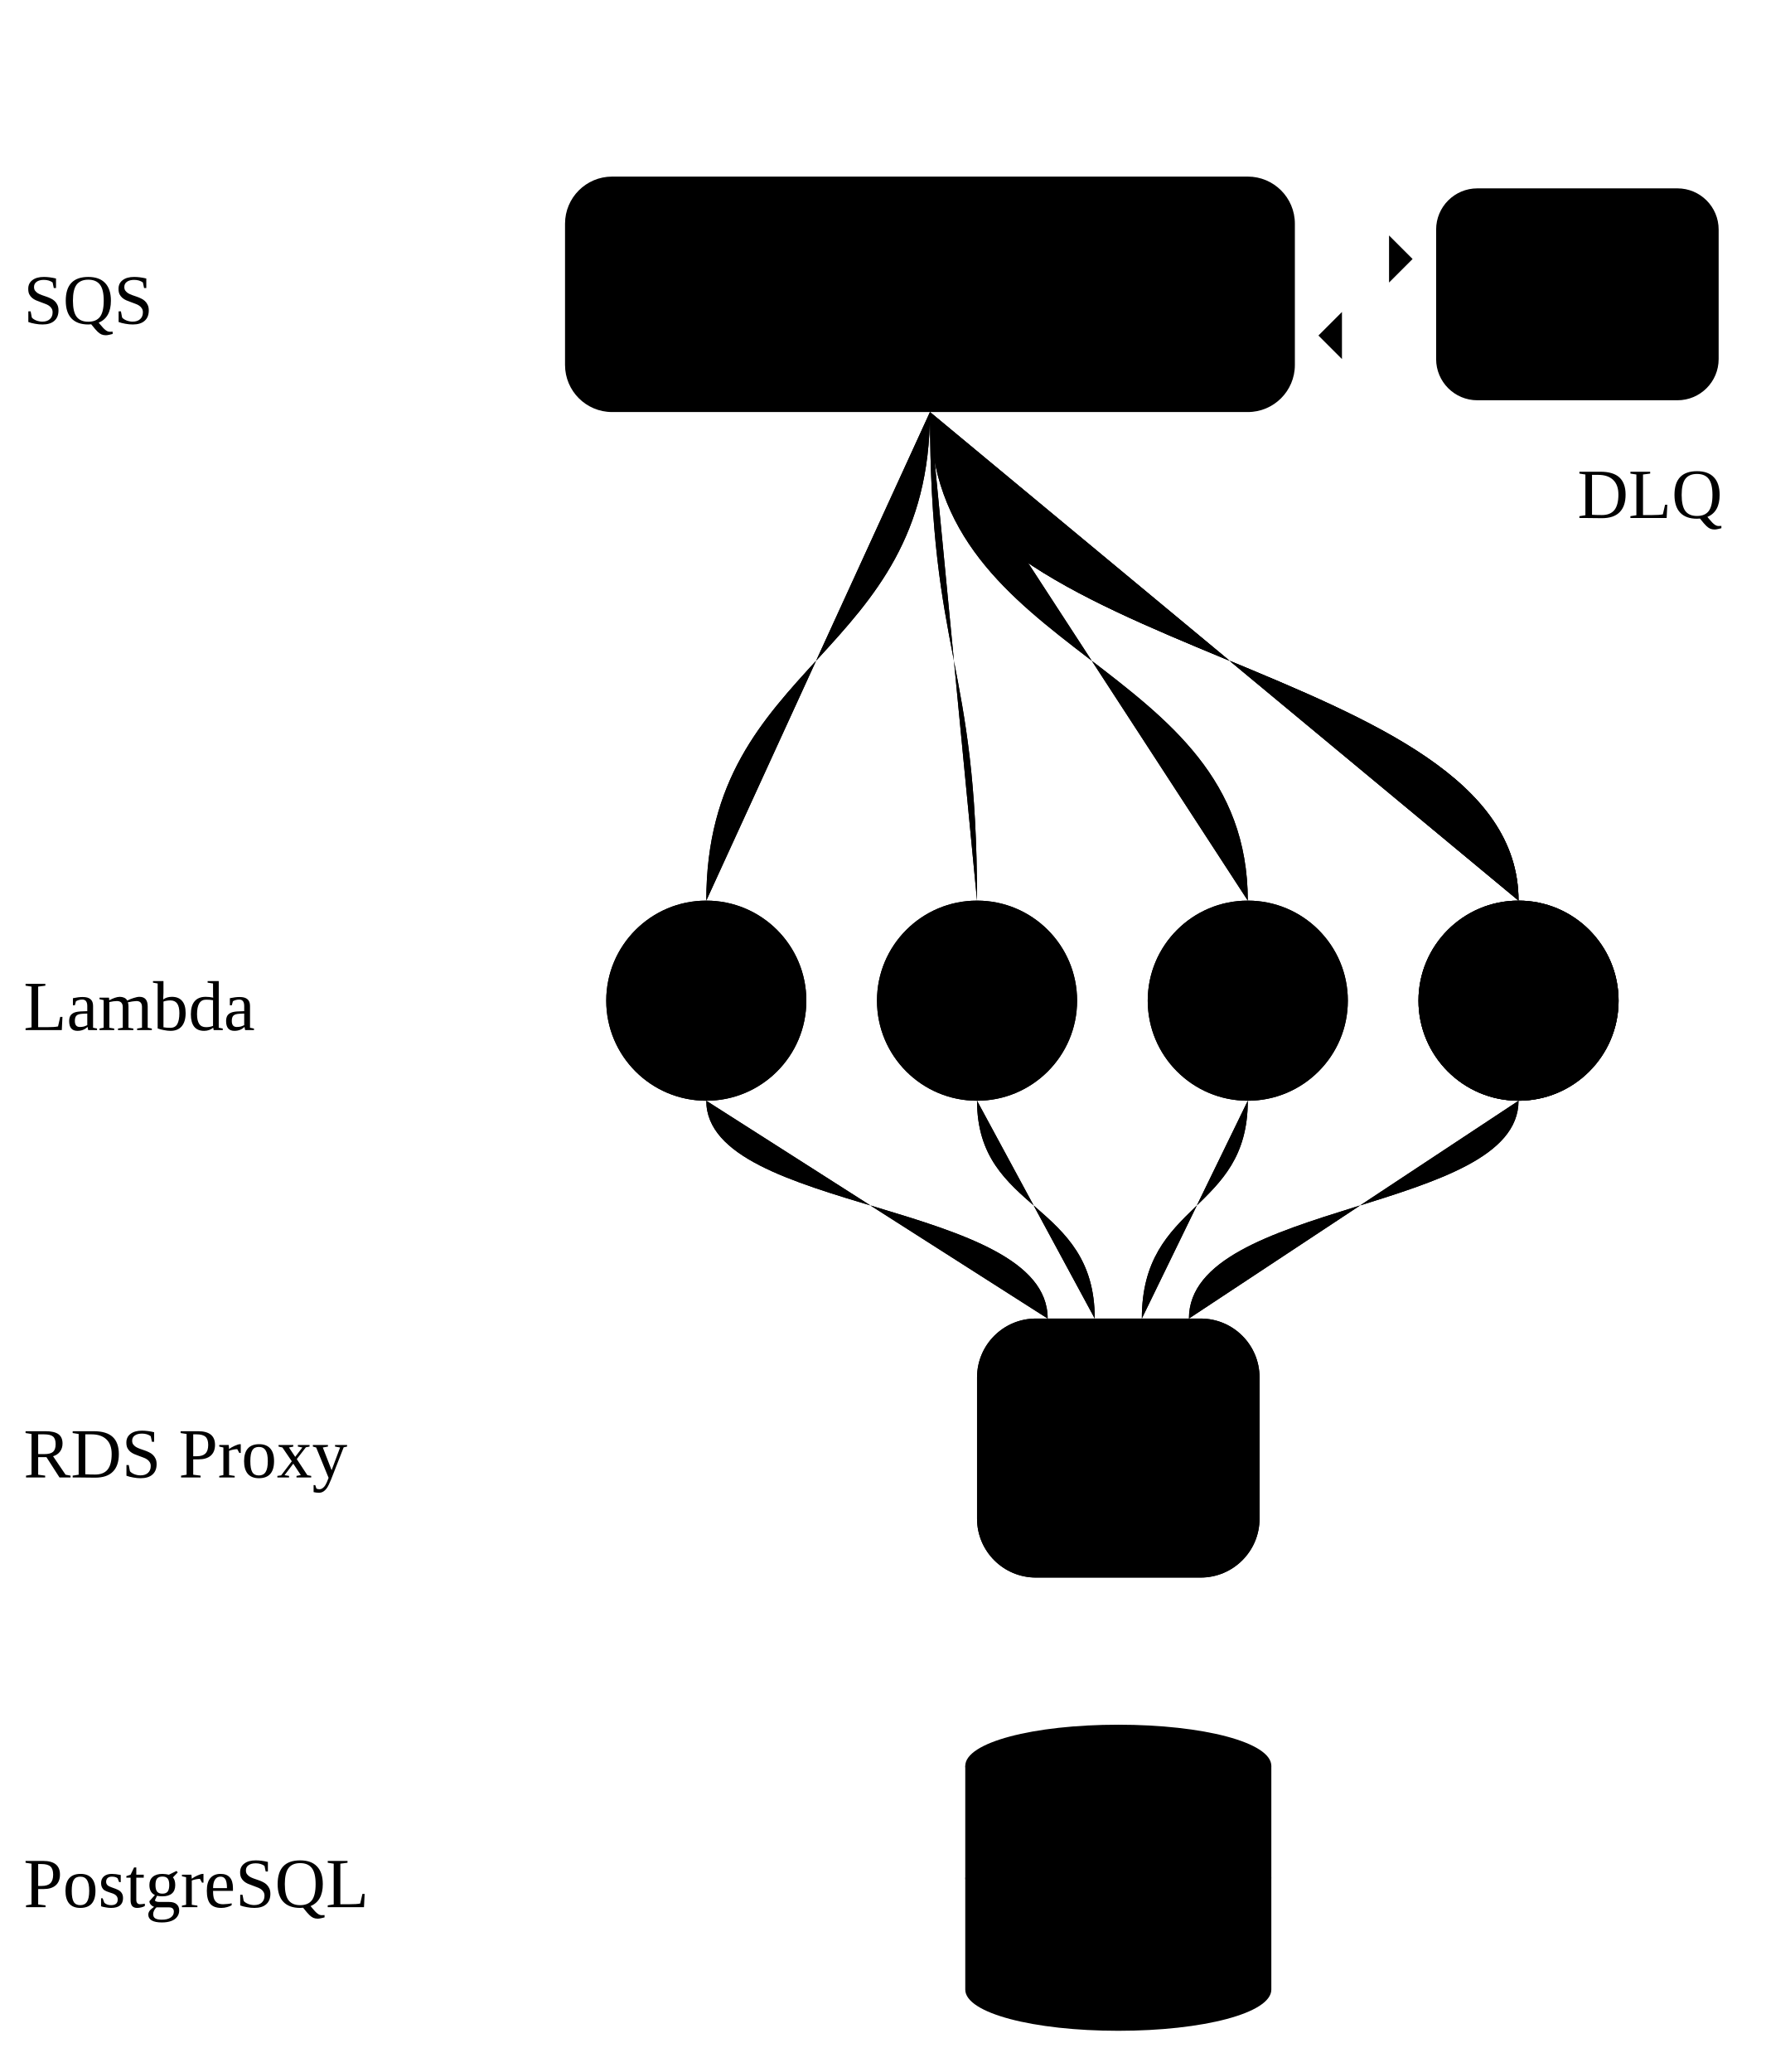
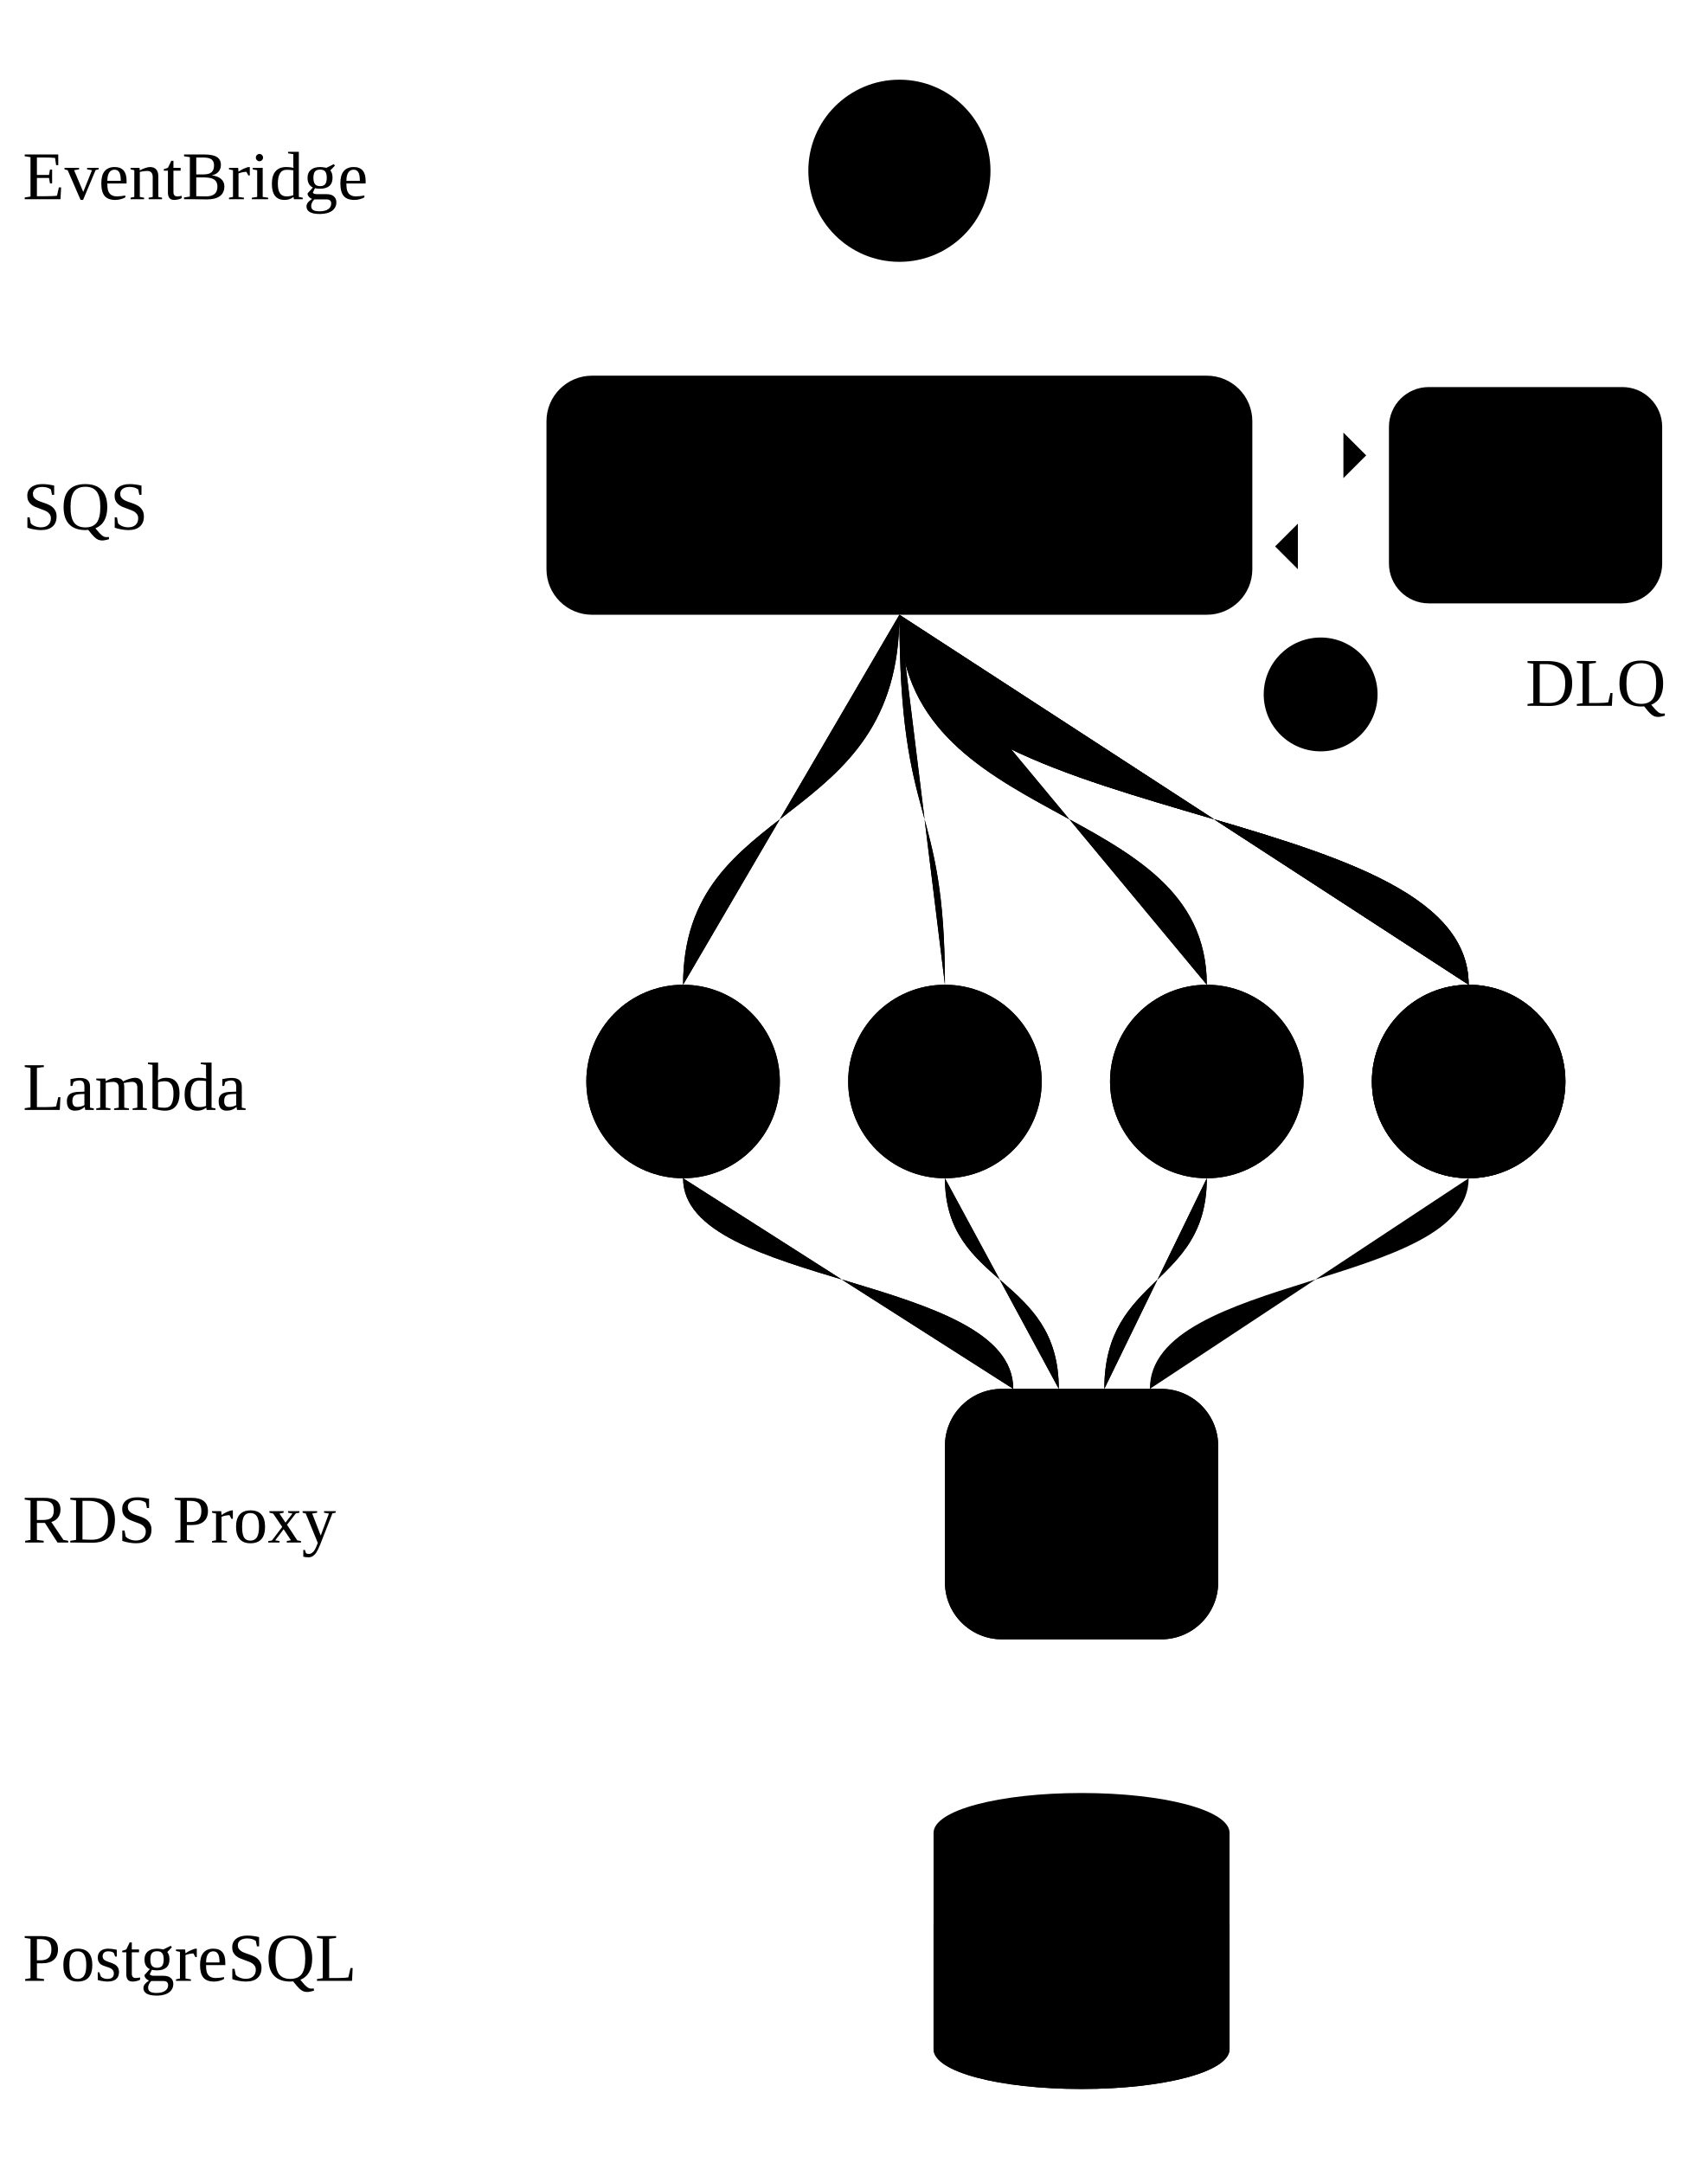
- <svg class="narrow" viewBox="0 0 300 352">
+ <svg class="narrow" viewBox="0 0 300 380">
  <defs>
    <symbol id="fx-lambda-narrow" viewBox="0 0 24 24">
      <path d="M5 3h3.5L19 21" />
      <path d="M12.3 10.6 5 21" />
    </symbol>
+     <clipPath id="fx-db-clip-narrow">
+       <path d="M164 322c0-4 11.6-7 26-7s26 3 26 7v38c0 4-11.6 7-26 7s-26-3-26-7z" />
+     </clipPath>
  </defs>
  <g class="fade" style="--dur: 600ms">
-     <text class="fx-side" x="4" y="55">SQS</text>
-     <text class="fx-side" x="4" y="175">Lambda</text>
-     <text class="fx-side" x="4" y="251">RDS Proxy</text>
-     <text class="fx-side" x="4" y="324">PostgreSQL</text>
-     <text x="268" y="88">DLQ</text>
+     <text class="fx-side" x="4" y="35">EventBridge</text>
+     <text class="fx-side" x="4" y="93">SQS</text>
+     <text x="268" y="124">DLQ</text>
+     <text class="fx-side" x="4" y="195">Lambda</text>
+     <text class="fx-side" x="4" y="271">RDS Proxy</text>
+     <text class="fx-side" x="4" y="348">PostgreSQL</text>
  </g>
-   <rect class="art-panel rise" x="96" y="30" width="124" height="40" rx="8" />
-   <rect class="art-chip rise" x="104" y="37" width="16" height="26" rx="3.5" style="--at: 150ms; --rise: -10px" />
-   <rect class="art-chip rise" x="127" y="37" width="16" height="26" rx="3.5" style="--at: 230ms; --rise: -10px" />
-   <rect class="art-chip rise" x="150" y="37" width="16" height="26" rx="3.5" style="--at: 310ms; --rise: -10px" />
-   <rect class="art-chip rise" x="173" y="37" width="16" height="26" rx="3.5" style="--at: 390ms; --rise: -10px" />
-   <g class="rise" style="--at: 470ms; --rise: -10px">
-     <g class="fx-gone dim" style="--at: 3400ms; --dur: 300ms">
-       <rect class="art-chip" x="196" y="37" width="16" height="26" rx="3.5" />
-       <rect class="fx-fail pop" x="196" y="37" width="16" height="26" rx="3.5" style="--at: 3250ms; --dur: 350ms" />
+   <g class="pop" style="--at: 0ms">
+     <circle class="art-panel" cx="158" cy="30" r="16" />
+     <circle class="fx-clock-dot" cx="158" cy="30" r="1.6" />
+   </g>
+   <g class="turn" style="--at: 200ms; --dur: 700ms; transform-origin: 158px 30px">
+     <path class="art-accent-line" d="M158 20v10l6 4" />
+   </g>
+   <path class="art-flow draw" d="M158 46v18" pathLength="1" style="--at: 450ms; --dur: 200ms" />
+   <rect class="art-panel rise" x="96" y="66" width="124" height="42" rx="8" style="--at: 200ms" />
+   <rect class="art-chip rise" x="104" y="74" width="16" height="26" rx="3.5" style="--at: 520ms; --rise: -10px" />
+   <rect class="art-chip rise" x="127" y="74" width="16" height="26" rx="3.5" style="--at: 600ms; --rise: -10px" />
+   <rect class="art-chip rise" x="150" y="74" width="16" height="26" rx="3.5" style="--at: 680ms; --rise: -10px" />
+   <rect class="art-chip rise" x="173" y="74" width="16" height="26" rx="3.5" style="--at: 760ms; --rise: -10px" />
+   <g class="rise" style="--at: 840ms; --rise: -10px">
+     <g class="fx-gone dim" style="--at: 3480ms; --dur: 300ms">
+       <rect class="art-chip" x="196" y="74" width="16" height="26" rx="3.5" />
+       <rect class="fx-fail pop" x="196" y="74" width="16" height="26" rx="3.5" style="--at: 3330ms; --dur: 350ms" />
    </g>
  </g>
-   <g class="fade" style="--at: 300ms">
-     <rect class="fx-dlq" x="244" y="32" width="48" height="36" rx="7" />
-     <path class="art-flow" d="M222 44h18m-4-4 4 4-4 4" />
-     <path class="art-dash" d="M242 57h-18m4-4-4 4 4 4" />
+   <g class="fade" style="--at: 900ms">
+     <rect class="fx-dlq" x="244" y="68" width="48" height="38" rx="7" />
+     <path class="art-flow" d="M222 80h18m-4-4 4 4-4 4" />
+     <path class="art-dash" d="M242 96h-18m4-4-4 4 4 4" />
  </g>
-   <path class="art-flow draw" d="M158 70C158 112 120 112 120 153" pathLength="1" style="--at: 600ms; --dur: 300ms" />
-   <path class="art-flow draw" d="M158 70C158 112 166 112 166 153" pathLength="1" style="--at: 600ms; --dur: 300ms" />
-   <path class="art-flow draw" d="M158 70C158 112 212 112 212 153" pathLength="1" style="--at: 600ms; --dur: 300ms" />
-   <path class="art-flow draw" d="M158 70C158 112 258 112 258 153" pathLength="1" style="--at: 600ms; --dur: 300ms" />
-   <g class="pop" style="--at: 300ms">
-     <circle class="art-panel" cx="120" cy="170" r="17" />
-     <use class="fx-worker" href="#fx-lambda-narrow" x="110" y="160" width="20" height="20" />
-   </g>
-   <g class="pop" style="--at: 380ms">
-     <circle class="art-panel" cx="166" cy="170" r="17" />
-     <use class="fx-worker" href="#fx-lambda-narrow" x="156" y="160" width="20" height="20" />
+   <path class="art-flow draw" d="M158 108C158 146 120 140 120 173" pathLength="1" style="--at: 900ms; --dur: 300ms" />
+   <path class="art-flow draw" d="M158 108C158 146 166 140 166 173" pathLength="1" style="--at: 900ms; --dur: 300ms" />
+   <path class="art-flow draw" d="M158 108C158 146 212 140 212 173" pathLength="1" style="--at: 900ms; --dur: 300ms" />
+   <path class="art-flow draw" d="M158 108C158 146 258 140 258 173" pathLength="1" style="--at: 900ms; --dur: 300ms" />
+   <g class="pop" style="--at: 400ms">
+     <circle class="art-panel" cx="120" cy="190" r="17" />
+     <use class="fx-worker" href="#fx-lambda-narrow" x="110" y="180" width="20" height="20" />
  </g>
  <g class="pop" style="--at: 460ms">
-     <circle class="art-panel" cx="212" cy="170" r="17" />
-     <use class="fx-worker" href="#fx-lambda-narrow" x="202" y="160" width="20" height="20" />
+     <circle class="art-panel" cx="166" cy="190" r="17" />
+     <use class="fx-worker" href="#fx-lambda-narrow" x="156" y="180" width="20" height="20" />
  </g>
-   <g class="pop" style="--at: 540ms">
-     <circle class="art-panel" cx="258" cy="170" r="17" />
-     <use class="fx-worker" href="#fx-lambda-narrow" x="248" y="160" width="20" height="20" />
+   <g class="pop" style="--at: 520ms">
+     <circle class="art-panel" cx="212" cy="190" r="17" />
+     <use class="fx-worker" href="#fx-lambda-narrow" x="202" y="180" width="20" height="20" />
  </g>
-   <g class="fx-gone blip" style="--at: 2600ms; --dur: 1000ms">
-     <circle class="fx-fail" cx="258" cy="170" r="17" />
-     <use class="fx-fail-line" href="#fx-lambda-narrow" x="248" y="160" width="20" height="20" />
+   <g class="pop" style="--at: 580ms">
+     <circle class="art-panel" cx="258" cy="190" r="17" />
+     <use class="fx-worker" href="#fx-lambda-narrow" x="248" y="180" width="20" height="20" />
  </g>
-   <path class="art-flow draw" d="M120 187C120 206 178 204 178 224" pathLength="1" style="--at: 800ms; --dur: 300ms" />
-   <path class="art-flow draw" d="M166 187C166 206 186 204 186 224" pathLength="1" style="--at: 800ms; --dur: 300ms" />
-   <path class="art-flow draw" d="M212 187C212 206 194 204 194 224" pathLength="1" style="--at: 800ms; --dur: 300ms" />
-   <path class="art-flow draw" d="M258 187C258 206 202 204 202 224" pathLength="1" style="--at: 800ms; --dur: 300ms" />
-   <g class="pop" style="--at: 620ms">
-     <rect class="art-panel" x="166" y="224" width="48" height="44" rx="10" />
-     <path class="art-accent-line" d="m180 233 10 12m0-12v12m10-12-10 12v14" />
+   <g class="fx-gone blip" style="--at: 2700ms; --dur: 1100ms">
+     <circle class="fx-fail" cx="258" cy="190" r="17" />
+     <use class="fx-fail-line" href="#fx-lambda-narrow" x="248" y="180" width="20" height="20" />
  </g>
-   <path class="art-flow draw" d="M184 268v25" pathLength="1" style="--at: 950ms; --dur: 200ms" />
-   <path class="art-flow draw" d="M196 268v25" pathLength="1" style="--at: 950ms; --dur: 200ms" />
-   <g class="rise" style="--at: 700ms">
-     <path class="art-panel" d="M164 300c0-4 11.6-7 26-7s26 3 26 7v38c0 4-11.6 7-26 7s-26-3-26-7z" />
-     <path class="art-line" d="M164 300c0 4 11.6 7 26 7s26-3 26-7" />
-     <path class="art-line" d="M164 319c0 4 11.6 7 26 7s26-3 26-7" />
+   <path class="art-flow draw" d="M120 207C120 226 178 224 178 244" pathLength="1" style="--at: 1100ms; --dur: 300ms" />
+   <path class="art-flow draw" d="M166 207C166 226 186 224 186 244" pathLength="1" style="--at: 1100ms; --dur: 300ms" />
+   <path class="art-flow draw" d="M212 207C212 226 194 224 194 244" pathLength="1" style="--at: 1100ms; --dur: 300ms" />
+   <path class="art-flow draw" d="M258 207C258 226 202 224 202 244" pathLength="1" style="--at: 1100ms; --dur: 300ms" />
+   <g class="pop" style="--at: 700ms">
+     <rect class="art-panel" x="166" y="244" width="48" height="44" rx="10" />
+     <path class="art-accent-line" d="m180 253 10 12m0-12v12m10-12-10 12v14" />
  </g>
-   <path class="art-pulse" d="M158 70C158 112 120 112 120 153" pathLength="100" style="--at: 1100ms; --dur: 450ms" />
-   <path class="art-pulse" d="M158 70C158 112 166 112 166 153" pathLength="100" style="--at: 1180ms; --dur: 450ms" />
-   <path class="art-pulse" d="M158 70C158 112 212 112 212 153" pathLength="100" style="--at: 1260ms; --dur: 450ms" />
-   <path class="art-pulse" d="M158 70C158 112 258 112 258 153" pathLength="100" style="--at: 1340ms; --dur: 450ms" />
-   <circle class="fx-ping ping-once" cx="120" cy="170" r="17" style="--at: 1500ms" />
-   <circle class="fx-ping ping-once" cx="166" cy="170" r="17" style="--at: 1580ms" />
-   <circle class="fx-ping ping-once" cx="212" cy="170" r="17" style="--at: 1660ms" />
-   <circle class="fx-ping ping-once" cx="258" cy="170" r="17" style="--at: 1740ms" />
-   <path class="art-pulse" d="M120 187C120 206 178 204 178 224" pathLength="100" style="--at: 1650ms; --dur: 450ms" />
-   <path class="art-pulse" d="M166 187C166 206 186 204 186 224" pathLength="100" style="--at: 1730ms; --dur: 450ms" />
-   <path class="art-pulse" d="M212 187C212 206 194 204 194 224" pathLength="100" style="--at: 1810ms; --dur: 450ms" />
-   <path class="art-pulse" d="M258 187C258 206 202 204 202 224" pathLength="100" style="--at: 1890ms; --dur: 450ms" />
-   <rect class="fx-ping ping-once" x="166" y="224" width="48" height="44" rx="10" style="--at: 2150ms" />
-   <path class="art-pulse" d="M184 268v25" pathLength="100" style="--at: 2200ms; --dur: 350ms" />
-   <path class="art-pulse" d="M196 268v25" pathLength="100" style="--at: 2280ms; --dur: 350ms" />
-   <path class="art-pulse art-pulse-alert" d="M258 153C258 112 158 112 158 70" pathLength="100" style="--at: 2850ms; --dur: 450ms" />
-   <path class="art-pulse art-pulse-alert" d="M222 44h18" pathLength="100" style="--at: 3450ms; --dur: 350ms" />
-   <rect class="fx-fail pop" x="260" y="37" width="16" height="26" rx="3.5" style="--at: 3750ms" />
+   <path class="fx-pool draw" d="M184 288v27" pathLength="1" style="--at: 1250ms; --dur: 220ms" />
+   <path class="fx-pool draw" d="M196 288v27" pathLength="1" style="--at: 1250ms; --dur: 220ms" />
+   <g class="rise" style="--at: 800ms">
+     <path class="art-panel" d="M164 322c0-4 11.6-7 26-7s26 3 26 7v38c0 4-11.6 7-26 7s-26-3-26-7z" />
+     <g clip-path="url(#fx-db-clip-narrow)">
+       <rect class="fx-fill grow-up" x="162" y="338" width="56" height="34" style="--at: 2650ms; --dur: 700ms" />
+     </g>
+     <path class="art-line" d="M164 322c0 4 11.6 7 26 7s26-3 26-7" />
+     <path class="art-line" d="M164 341c0 4 11.6 7 26 7s26-3 26-7" />
+   </g>
+   <path class="fx-dot" d="M158 108C158 146 120 140 120 173" pathLength="100" style="--at: 1300ms; --dur: 450ms" />
+   <path class="fx-dot" d="M158 108C158 146 166 140 166 173" pathLength="100" style="--at: 1380ms; --dur: 450ms" />
+   <path class="fx-dot" d="M158 108C158 146 212 140 212 173" pathLength="100" style="--at: 1460ms; --dur: 450ms" />
+   <path class="fx-dot" d="M158 108C158 146 258 140 258 173" pathLength="100" style="--at: 1540ms; --dur: 450ms" />
+   <circle class="fx-ping ping-once" cx="120" cy="190" r="17" style="--at: 1720ms" />
+   <circle class="fx-ping ping-once" cx="166" cy="190" r="17" style="--at: 1800ms" />
+   <circle class="fx-ping ping-once" cx="212" cy="190" r="17" style="--at: 1880ms" />
+   <circle class="fx-ping ping-once" cx="258" cy="190" r="17" style="--at: 1960ms" />
+   <path class="fx-dot" d="M120 207C120 226 178 224 178 244" pathLength="100" style="--at: 1850ms; --dur: 450ms" />
+   <path class="fx-dot" d="M166 207C166 226 186 224 186 244" pathLength="100" style="--at: 1930ms; --dur: 450ms" />
+   <path class="fx-dot" d="M212 207C212 226 194 224 194 244" pathLength="100" style="--at: 2010ms; --dur: 450ms" />
+   <rect class="fx-ping ping-once" x="166" y="244" width="48" height="44" rx="10" style="--at: 2330ms" />
+   <path class="fx-dot" d="M184 288v27" pathLength="100" style="--at: 2400ms; --dur: 320ms" />
+   <path class="fx-dot" d="M196 288v27" pathLength="100" style="--at: 2480ms; --dur: 320ms" />
+   <path class="fx-dot fx-dot-alert" d="M258 173C258 140 158 146 158 108" pathLength="100" style="--at: 2950ms; --dur: 450ms" />
+   <g class="pop" style="--at: 3330ms">
+     <circle class="fx-retry-badge" cx="232" cy="122" r="10" />
+     <path class="fx-retry" d="M227.5 122a4.5 4.5 0 1 0 1.3-3.2l-1.3 1.2m0-3v3h3" />
+   </g>
+   <path class="fx-dot fx-dot-alert" d="M222 80h18" pathLength="100" style="--at: 3520ms; --dur: 320ms" />
+   <rect class="fx-fail pop" x="260" y="74" width="16" height="26" rx="3.5" style="--at: 3820ms" />
</svg>
